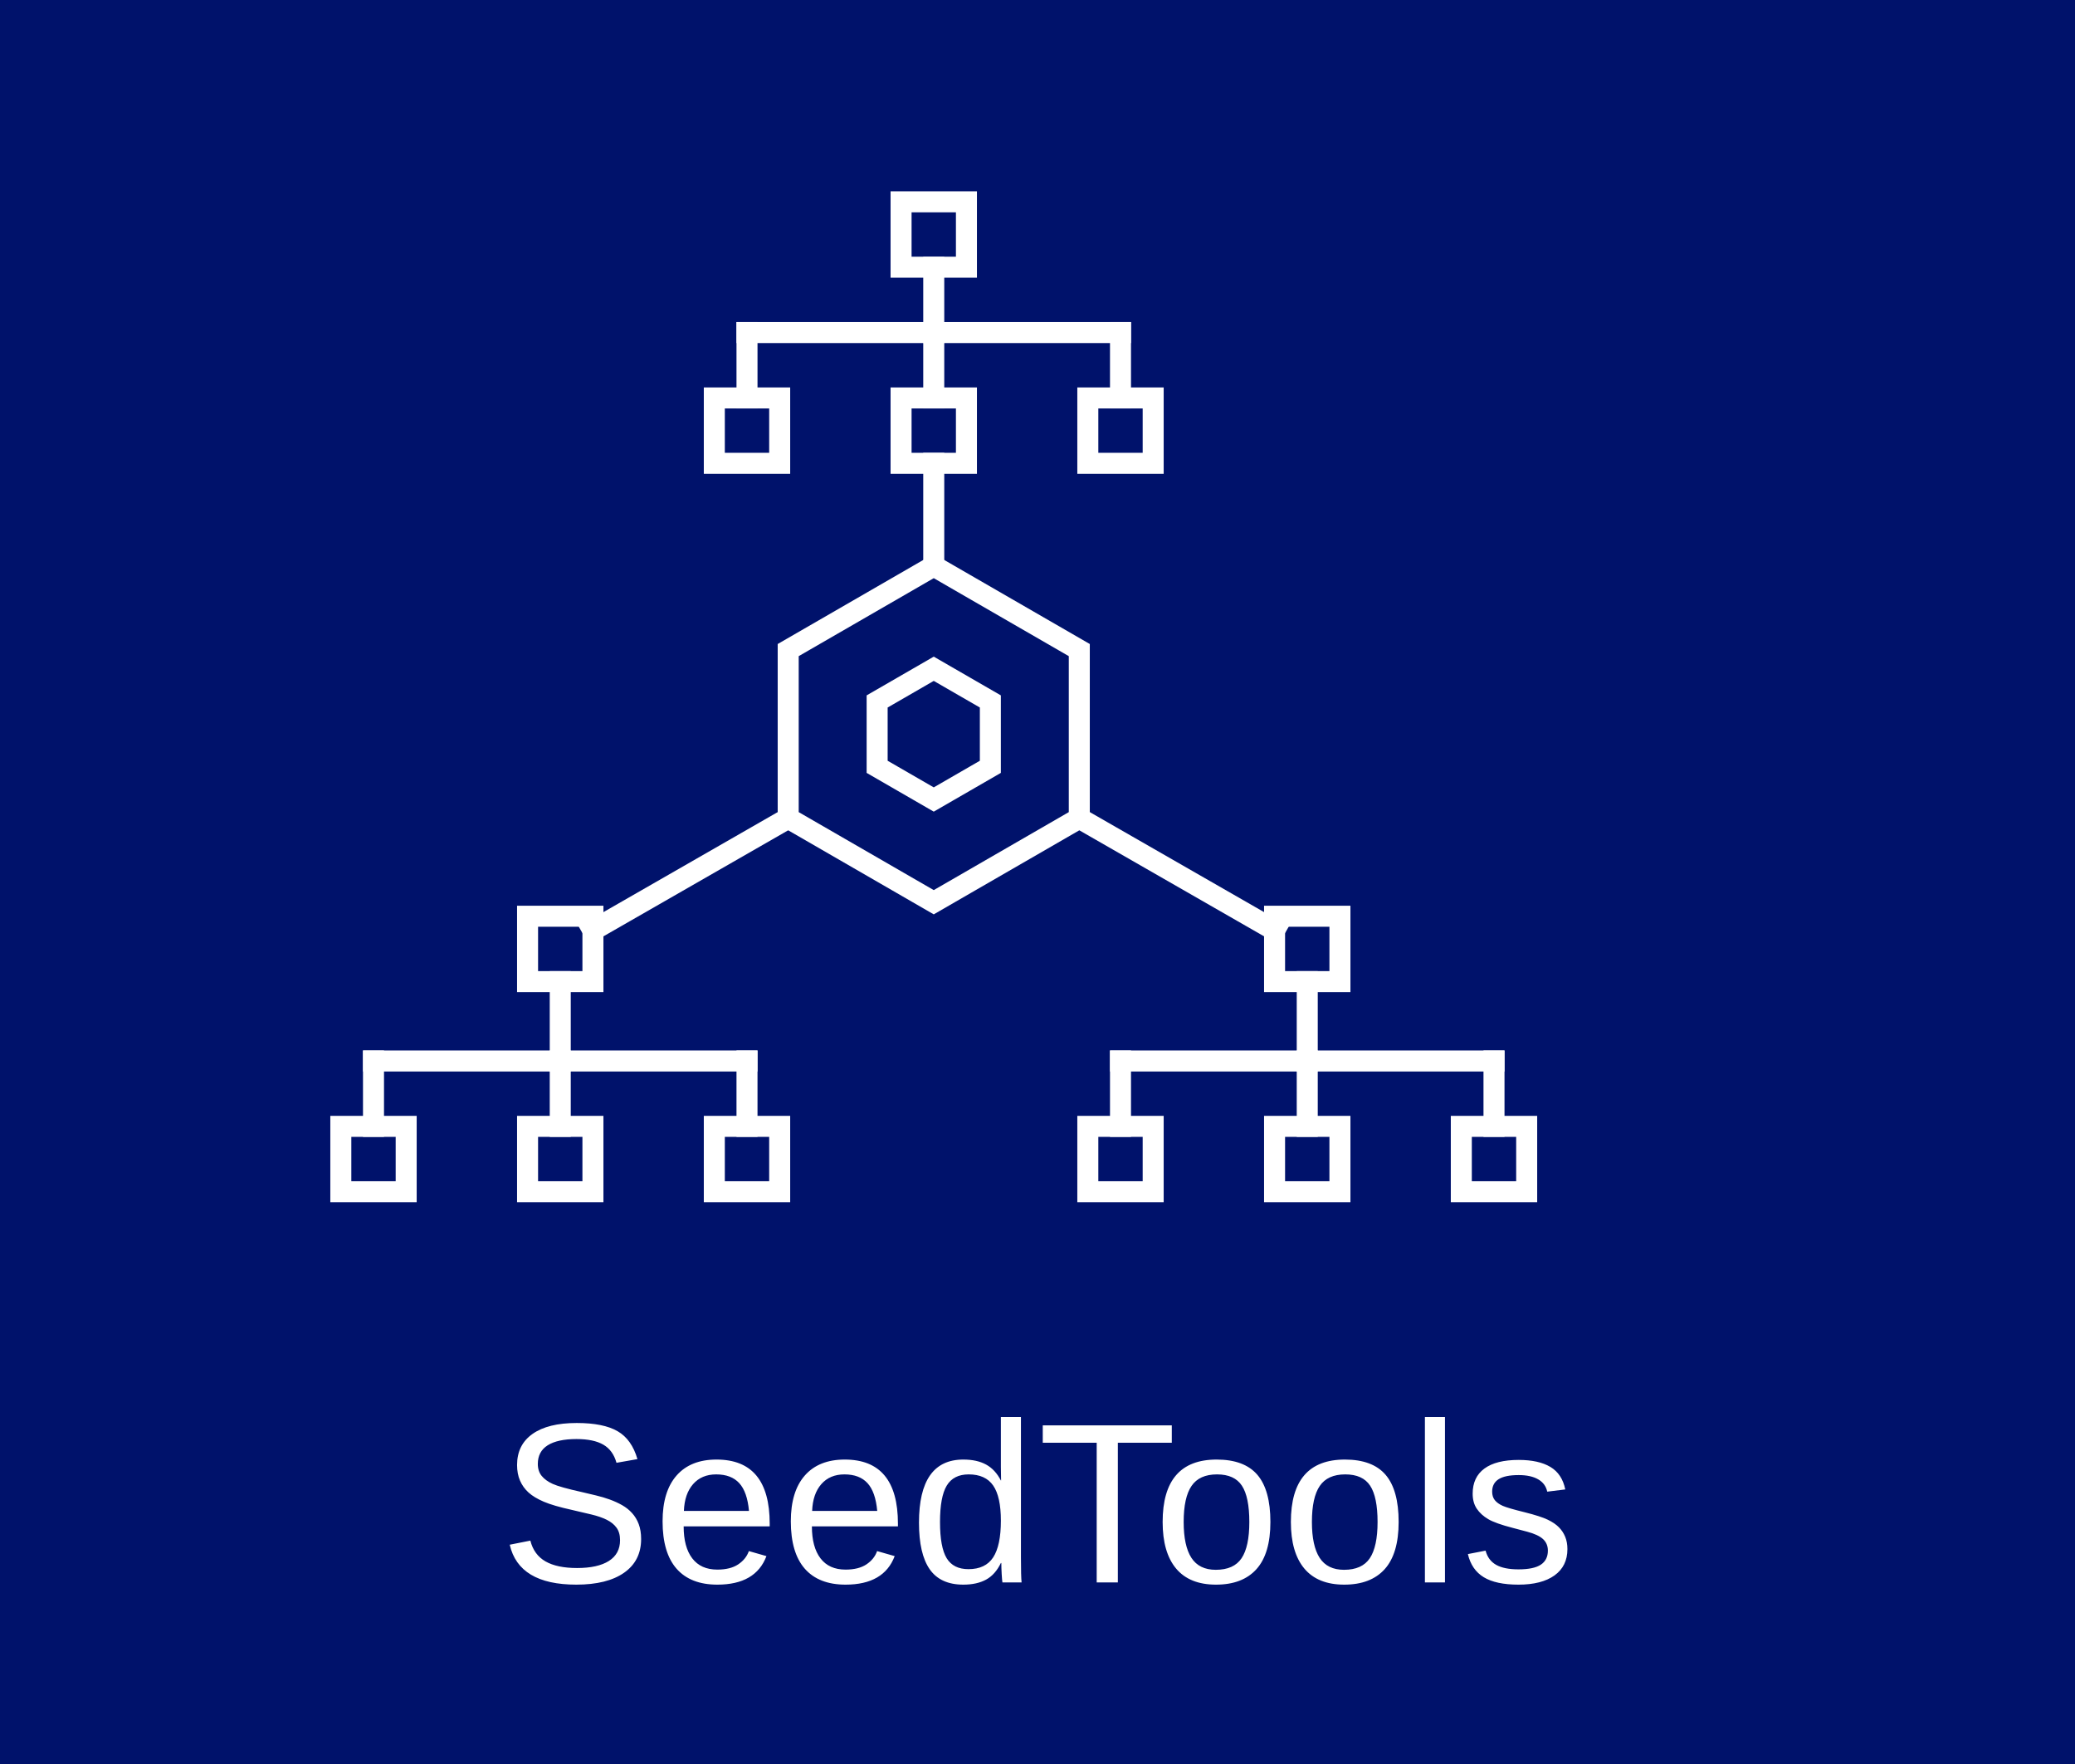
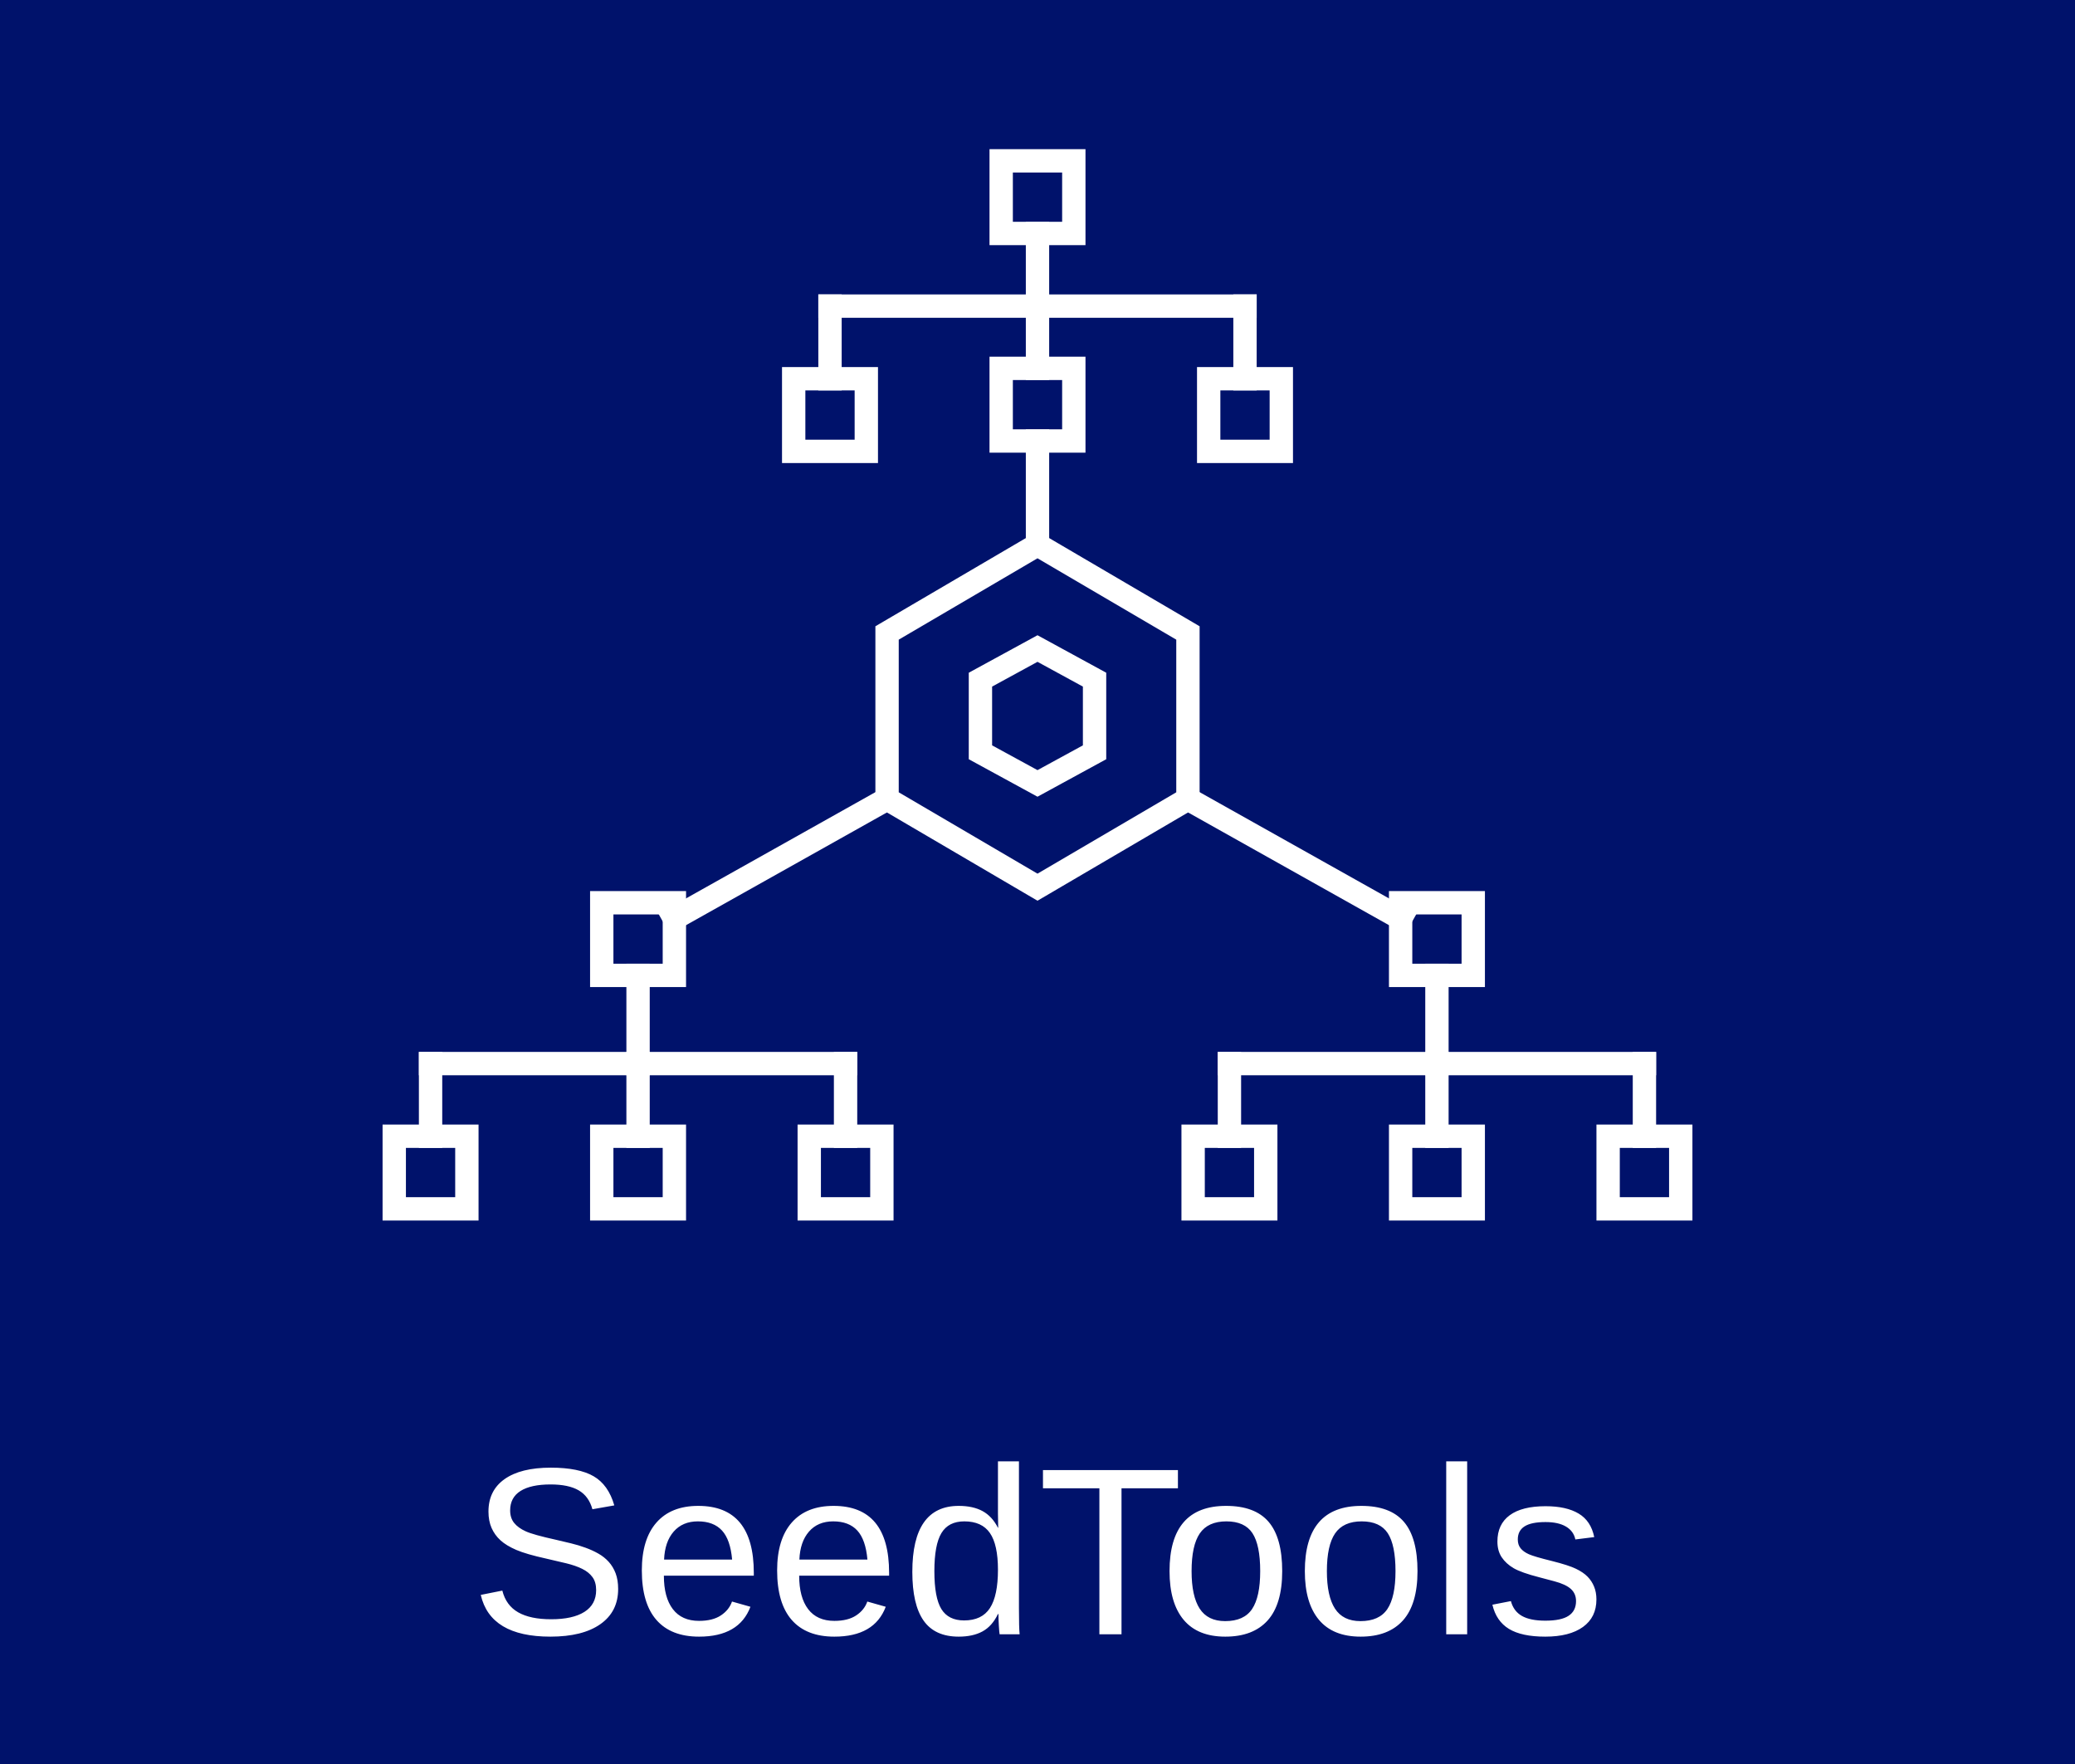
<svg xmlns="http://www.w3.org/2000/svg" viewBox="0 0 800 680" width="100%" height="100%">
  <defs>
    <style>
            .bg { fill: #00126b; }
-             .icon-path { fill: none; stroke: #ffffff; stroke-width: 9; stroke-linecap: square; stroke-linejoin: miter; stroke-miterlimit: 10; }
+             .icon-path { fill: none; stroke: #ffffff; stroke-width: 9; stroke-linecap: square; stroke-linejoin: miter; }
            .text-clean { 
                fill: #ffffff; 
                font-family: Arial, sans-serif; 
-                 font-size: 88px; 
+                 font-size: 92px; 
                font-weight: 380; 
-                 letter-spacing: 0.5px;
+                 letter-spacing: 1px;
            }
        </style>
  </defs>
  <rect class="bg" width="100%" height="100%" />
-   <g transform="translate(0, 40) scale(0.90)">
-     <polygon class="icon-path" points="400,198 462.35,234 462.35,306 400,342 337.65,306 337.65,234" />
-     <polygon class="icon-path" points="400,242 424.25,256 424.25,284 400,298 375.75,284 375.75,256" />
-     <line class="icon-path" x1="400" y1="198" x2="400" y2="154" />
-     <rect class="icon-path" x="386" y="126" width="28" height="28" />
-     <line class="icon-path" x1="400" y1="126" x2="400" y2="98" />
-     <line class="icon-path" x1="320" y1="98" x2="480" y2="98" />
-     <line class="icon-path" x1="400" y1="98" x2="400" y2="70" />
-     <rect class="icon-path" x="386" y="42" width="28" height="28" />
-     <line class="icon-path" x1="320" y1="98" x2="320" y2="126" />
-     <rect class="icon-path" x="306" y="126" width="28" height="28" />
-     <line class="icon-path" x1="480" y1="98" x2="480" y2="126" />
-     <rect class="icon-path" x="466" y="126" width="28" height="28" />
-     <line class="icon-path" x1="337.65" y1="306" x2="254" y2="354" />
-     <rect class="icon-path" x="226" y="348" width="28" height="28" />
-     <line class="icon-path" x1="240" y1="376" x2="240" y2="410" />
-     <line class="icon-path" x1="160" y1="410" x2="320" y2="410" />
-     <line class="icon-path" x1="160" y1="410" x2="160" y2="438" />
-     <rect class="icon-path" x="146" y="438" width="28" height="28" />
-     <line class="icon-path" x1="240" y1="410" x2="240" y2="438" />
-     <rect class="icon-path" x="226" y="438" width="28" height="28" />
-     <line class="icon-path" x1="320" y1="410" x2="320" y2="438" />
-     <rect class="icon-path" x="306" y="438" width="28" height="28" />
-     <line class="icon-path" x1="462.35" y1="306" x2="546" y2="354" />
-     <rect class="icon-path" x="546" y="348" width="28" height="28" />
-     <line class="icon-path" x1="560" y1="376" x2="560" y2="410" />
-     <line class="icon-path" x1="480" y1="410" x2="640" y2="410" />
-     <line class="icon-path" x1="480" y1="410" x2="480" y2="438" />
-     <rect class="icon-path" x="466" y="438" width="28" height="28" />
-     <line class="icon-path" x1="560" y1="410" x2="560" y2="438" />
-     <rect class="icon-path" x="546" y="438" width="28" height="28" />
-     <line class="icon-path" x1="640" y1="410" x2="640" y2="438" />
-     <rect class="icon-path" x="626" y="438" width="28" height="28" />
+   <g>
+     <polygon class="icon-path" points="400,210 458,244 458,308 400,342 342,308 342,244" />
+     <polygon class="icon-path" points="400,250 422,262 422,290 400,302 378,290 378,262" />
+     <line class="icon-path" x1="400" y1="210" x2="400" y2="170" />
+     <rect class="icon-path" x="386" y="142" width="28" height="28" />
+     <line class="icon-path" x1="400" y1="142" x2="400" y2="118" />
+     <line class="icon-path" x1="320" y1="118" x2="480" y2="118" />
+     <line class="icon-path" x1="400" y1="118" x2="400" y2="90" />
+     <rect class="icon-path" x="386" y="62" width="28" height="28" />
+     <line class="icon-path" x1="320" y1="118" x2="320" y2="146" />
+     <rect class="icon-path" x="306" y="146" width="28" height="28" />
+     <line class="icon-path" x1="480" y1="118" x2="480" y2="146" />
+     <rect class="icon-path" x="466" y="146" width="28" height="28" />
+     <line class="icon-path" x1="342" y1="308" x2="260" y2="354" />
+     <rect class="icon-path" x="232" y="348" width="28" height="28" />
+     <line class="icon-path" x1="246" y1="376" x2="246" y2="410" />
+     <line class="icon-path" x1="166" y1="410" x2="326" y2="410" />
+     <line class="icon-path" x1="166" y1="410" x2="166" y2="438" />
+     <rect class="icon-path" x="152" y="438" width="28" height="28" />
+     <line class="icon-path" x1="246" y1="410" x2="246" y2="438" />
+     <rect class="icon-path" x="232" y="438" width="28" height="28" />
+     <line class="icon-path" x1="326" y1="410" x2="326" y2="438" />
+     <rect class="icon-path" x="312" y="438" width="28" height="28" />
+     <line class="icon-path" x1="458" y1="308" x2="540" y2="354" />
+     <rect class="icon-path" x="540" y="348" width="28" height="28" />
+     <line class="icon-path" x1="554" y1="376" x2="554" y2="410" />
+     <line class="icon-path" x1="474" y1="410" x2="634" y2="410" />
+     <line class="icon-path" x1="474" y1="410" x2="474" y2="438" />
+     <rect class="icon-path" x="460" y="438" width="28" height="28" />
+     <line class="icon-path" x1="554" y1="410" x2="554" y2="438" />
+     <rect class="icon-path" x="540" y="438" width="28" height="28" />
+     <line class="icon-path" x1="634" y1="410" x2="634" y2="438" />
+     <rect class="icon-path" x="620" y="438" width="28" height="28" />
  </g>
-   <text class="text-clean" x="400" y="610" text-anchor="middle">SeedTools</text>
+   <text class="text-clean" x="400" y="630" text-anchor="middle">SeedTools</text>
</svg>
